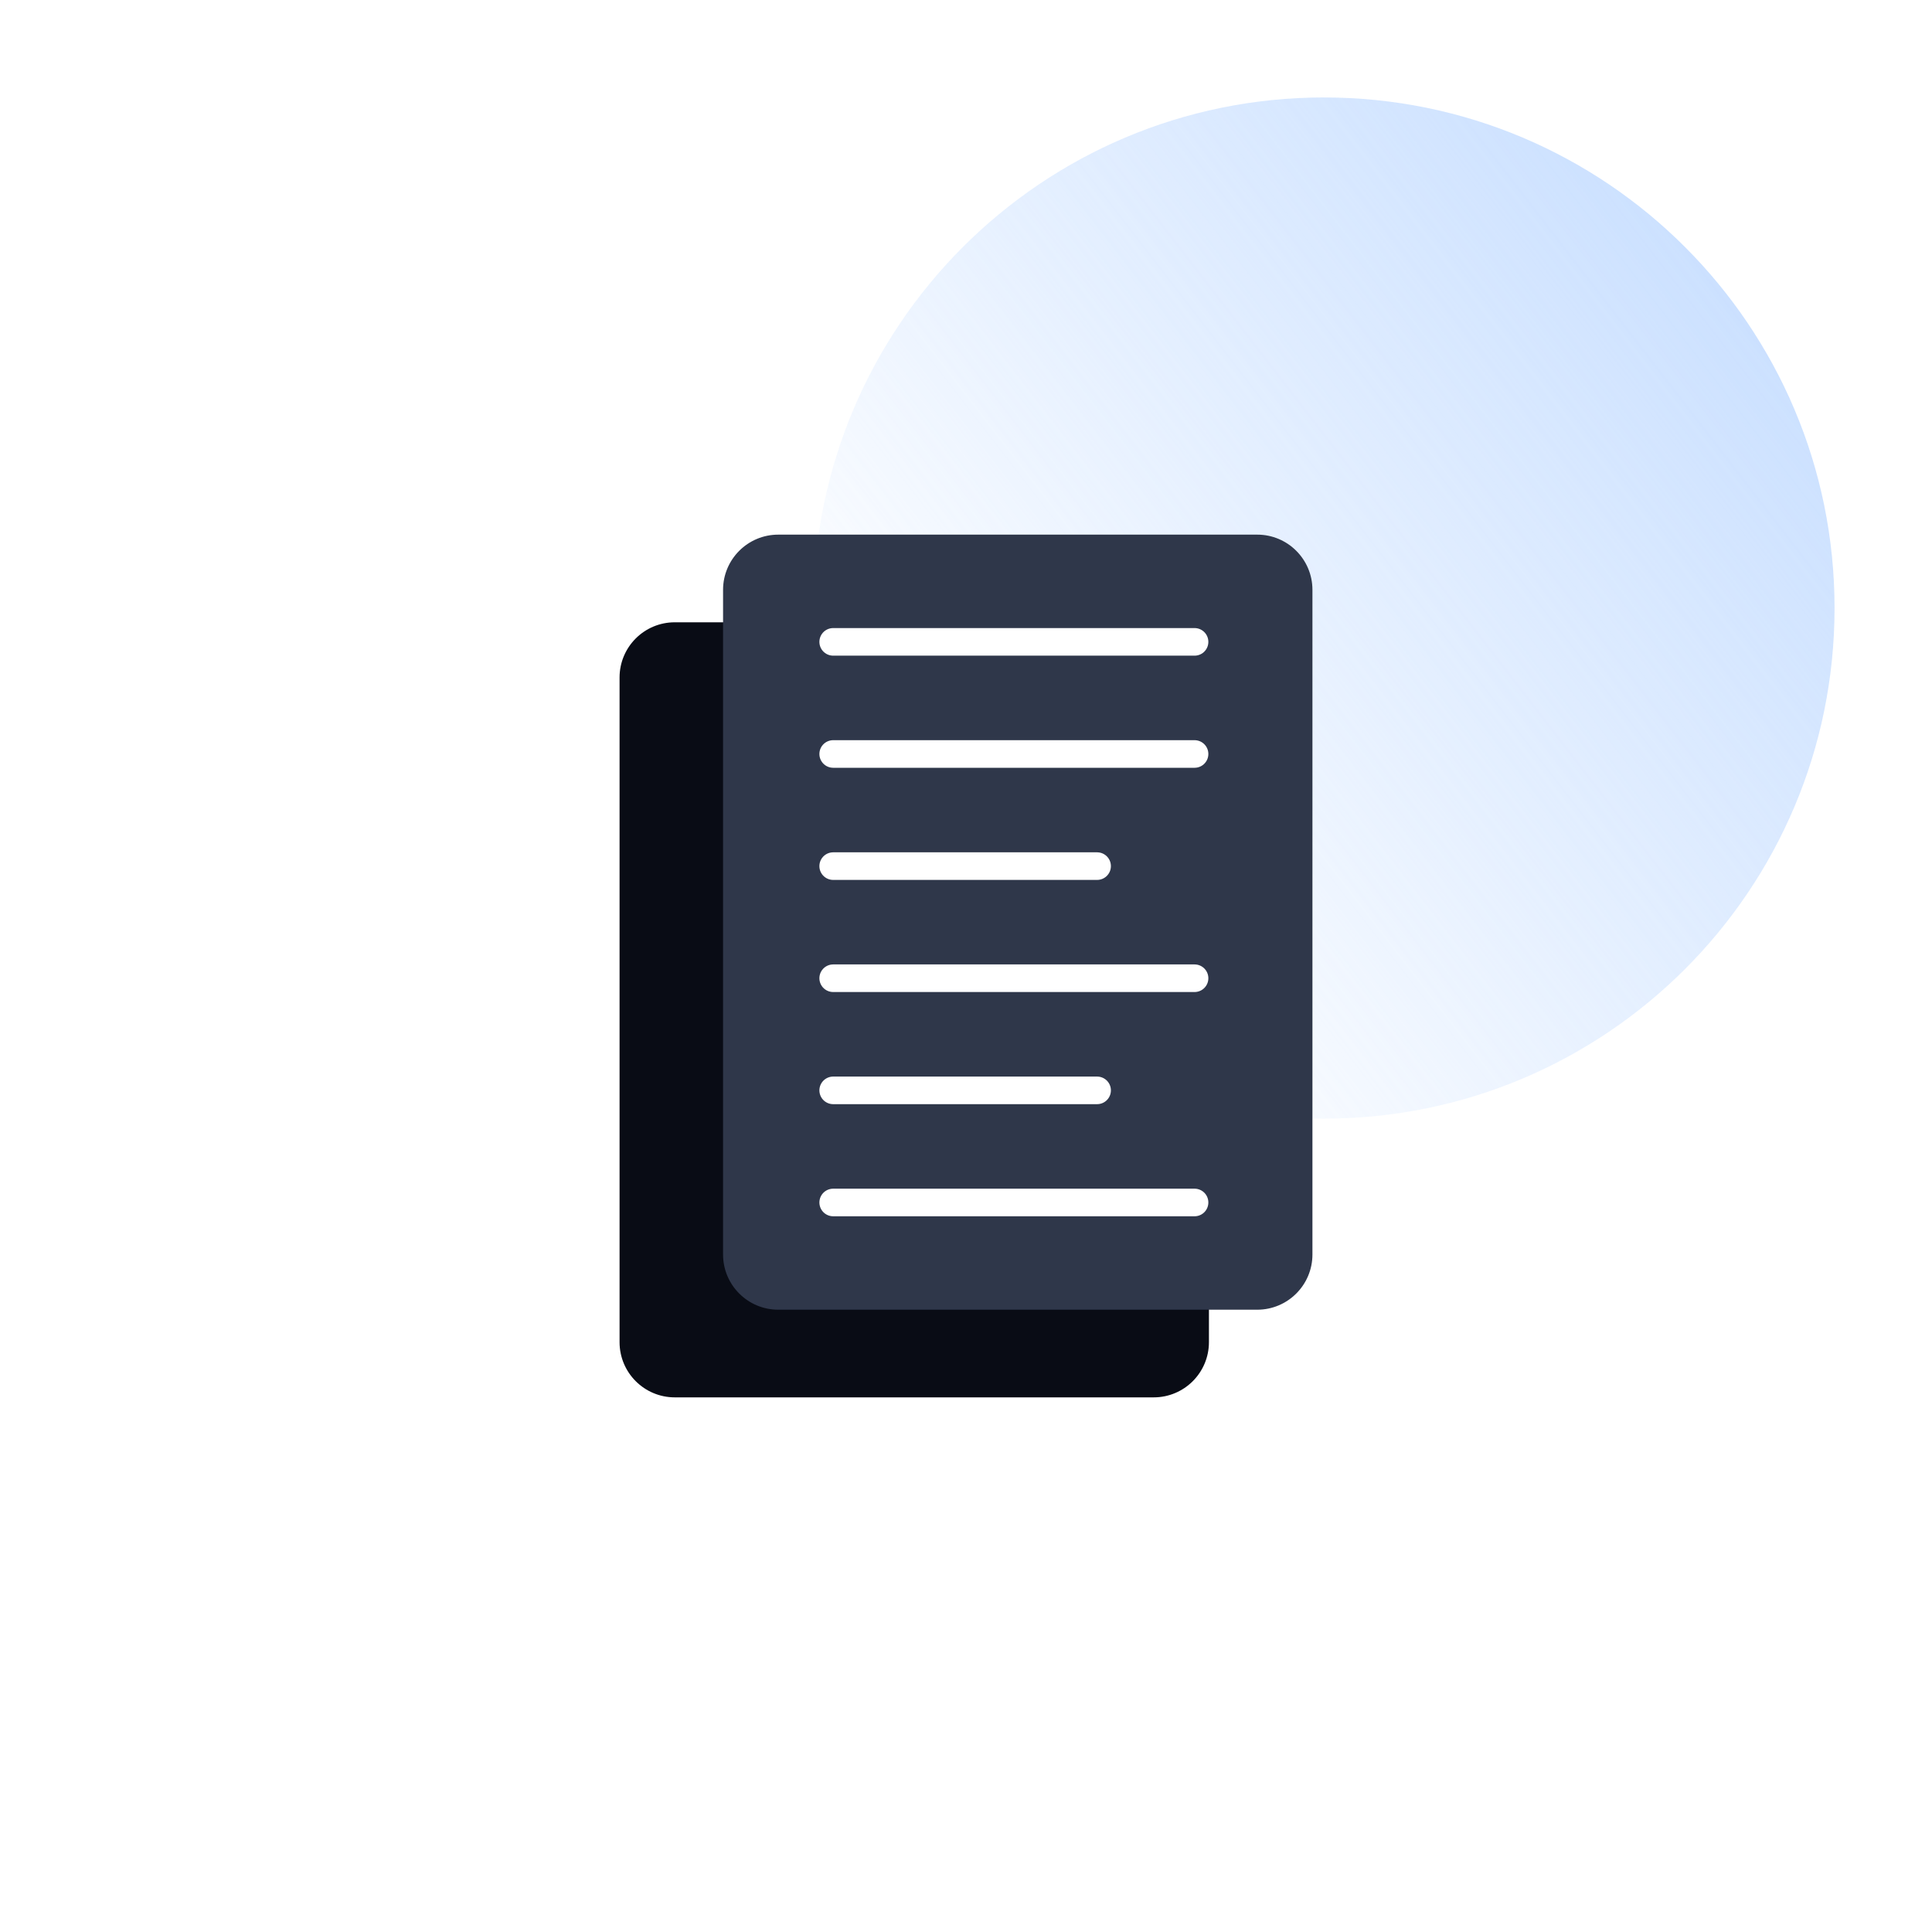
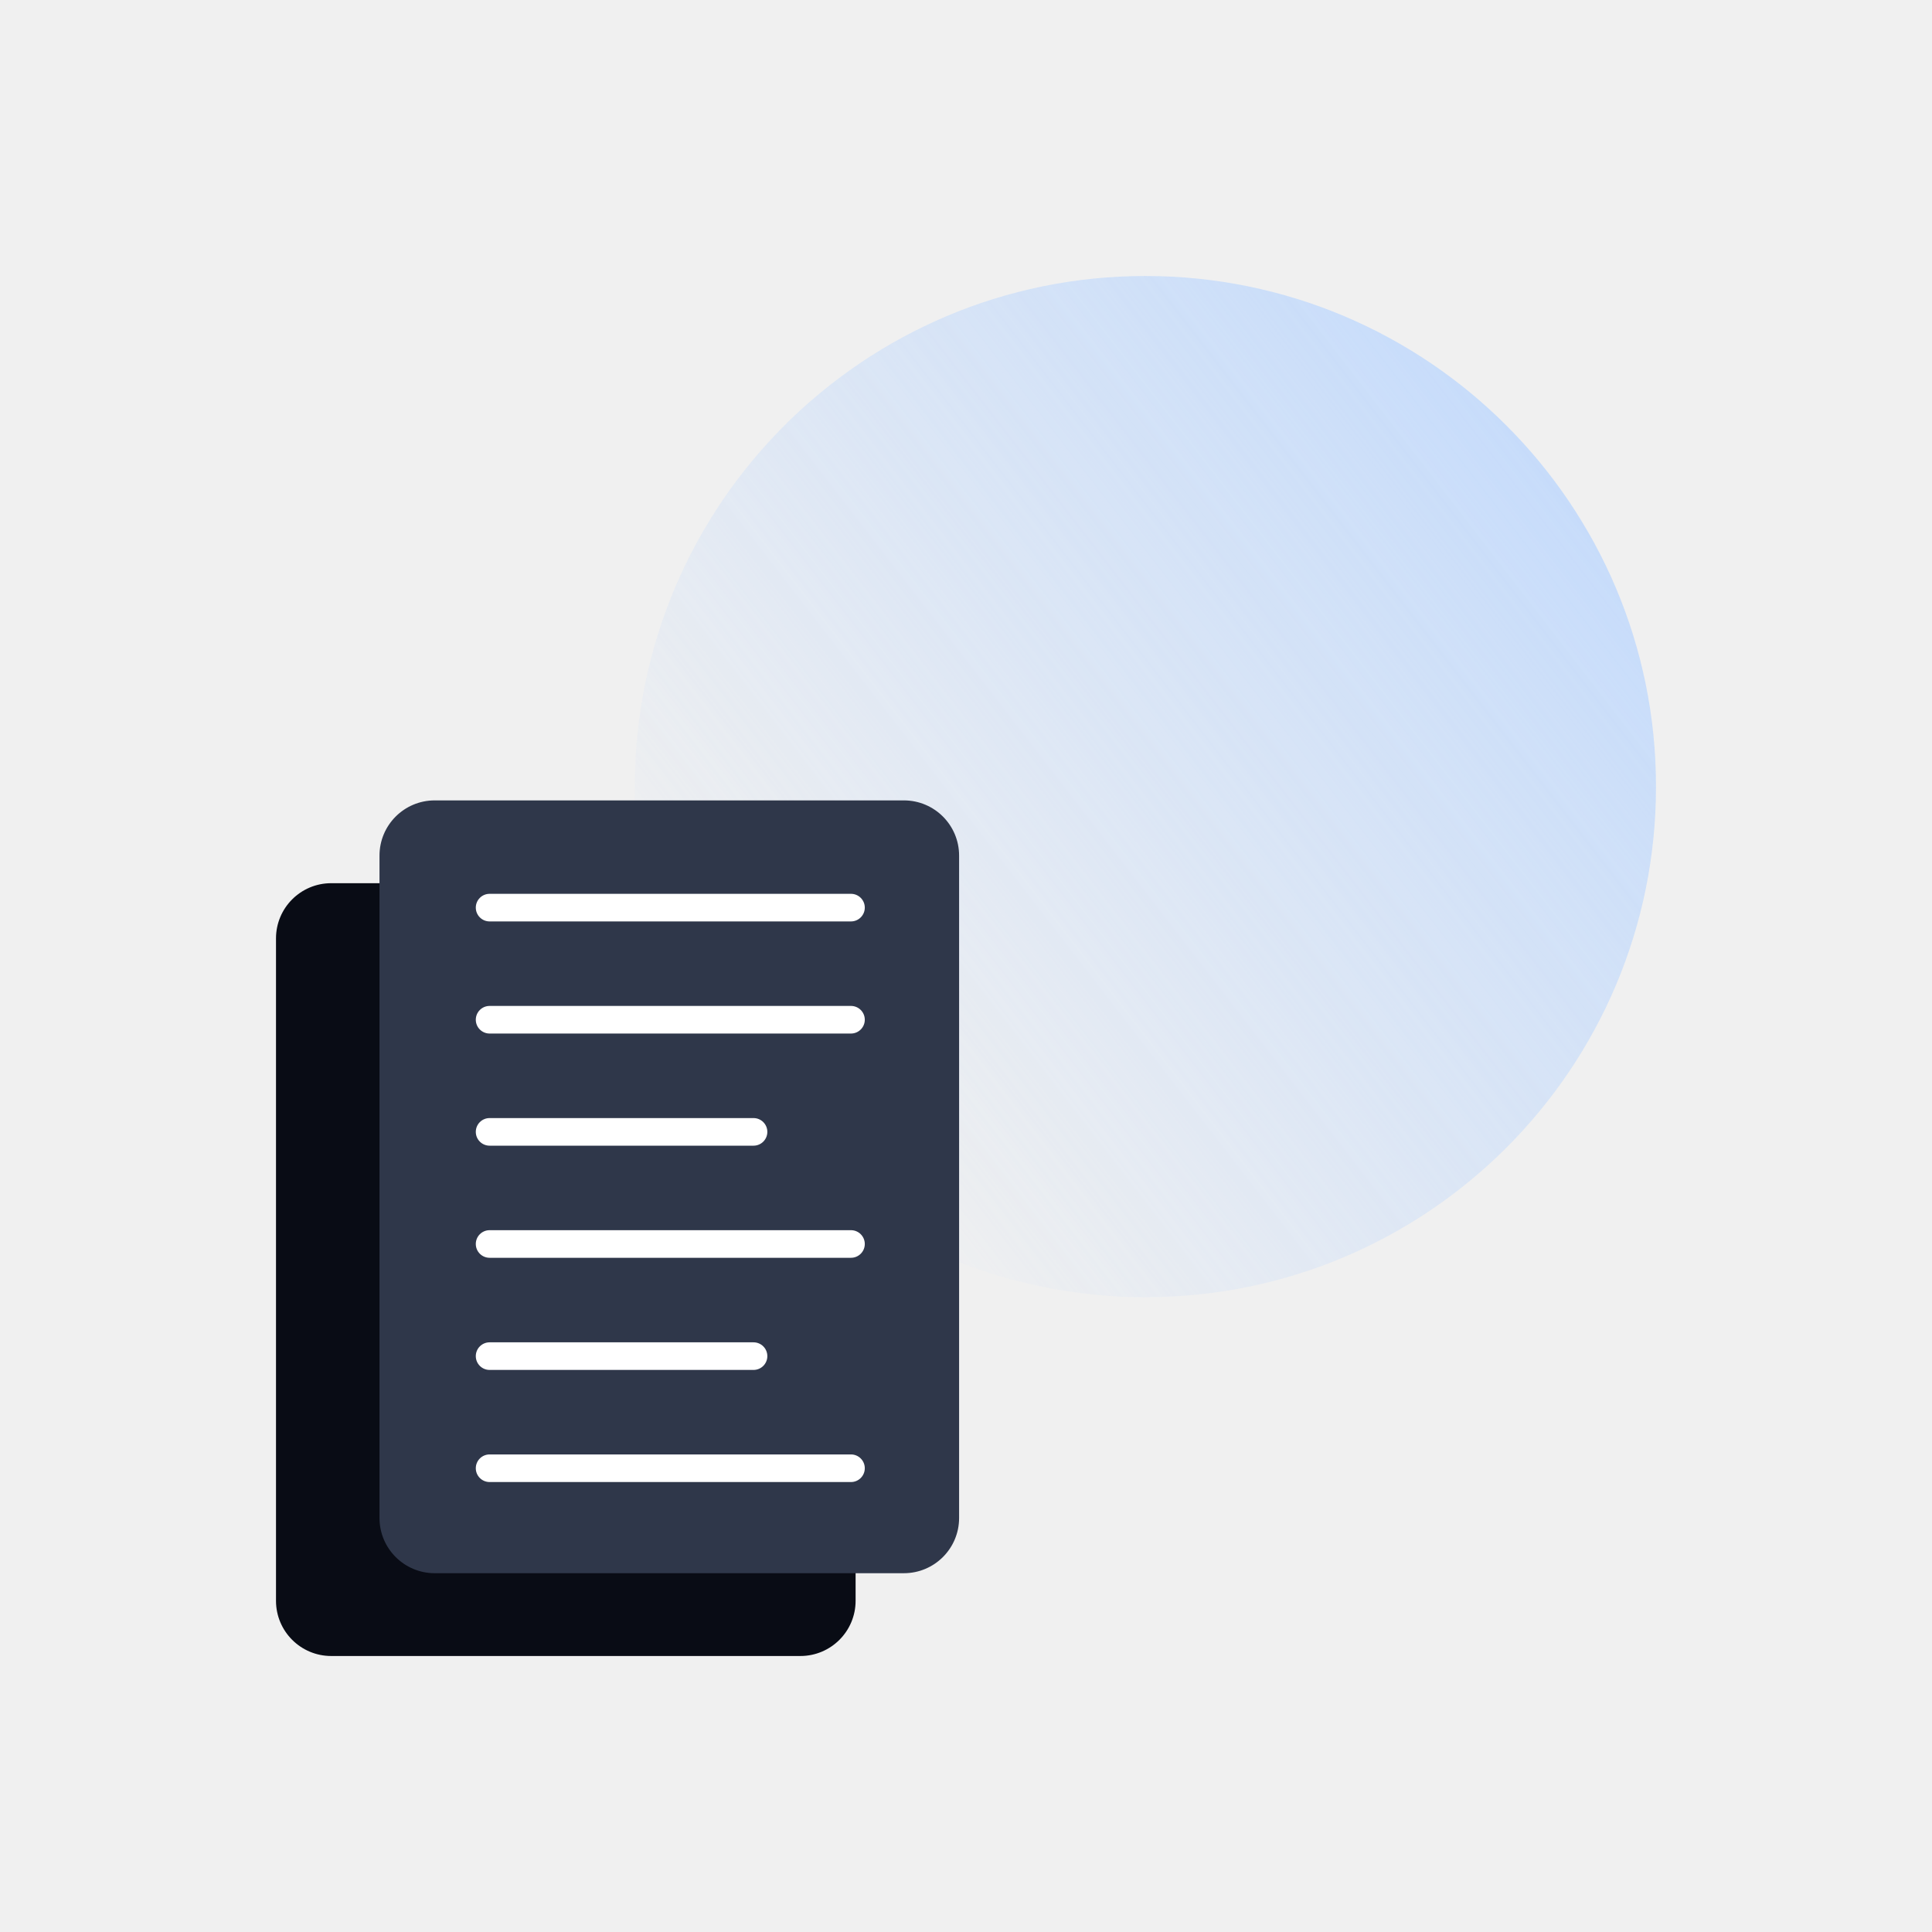
<svg xmlns="http://www.w3.org/2000/svg" width="70" height="70" viewBox="0 0 70 70" fill="none">
-   <rect width="70" height="70" fill="white" />
-   <circle opacity="0.7" cx="47.969" cy="22.031" r="18.5" fill="url(#paint0_linear)" />
-   <rect x="22.448" y="22.547" width="21.354" height="28.082" rx="2" fill="#090C15" />
-   <rect x="26.198" y="19.371" width="21.354" height="28.082" rx="2" fill="#2F374A" />
-   <path d="M30.188 23.256L43.281 23.256" stroke="white" stroke-linecap="round" stroke-linejoin="round" />
-   <path d="M30.188 27.318L43.281 27.318" stroke="white" stroke-linecap="round" stroke-linejoin="round" />
-   <path d="M30.188 35.443L43.281 35.443" stroke="white" stroke-linecap="round" stroke-linejoin="round" />
-   <path d="M30.188 31.381L39.75 31.381" stroke="white" stroke-linecap="round" stroke-linejoin="round" />
-   <path d="M30.188 39.506L39.75 39.506" stroke="white" stroke-linecap="round" stroke-linejoin="round" />
-   <path d="M30.188 43.568L43.281 43.568" stroke="white" stroke-linecap="round" stroke-linejoin="round" />
+   <circle opacity="0.7" cx="41.5" cy="28.5" r="18.5" fill="url(#paint0_linear)" />
+   <rect x="10" y="32" width="21" height="28" rx="2" fill="#090C15" />
+   <rect x="13.75" y="29" width="21" height="28" rx="2" fill="#2F374A" />
+   <path fill-rule="evenodd" clip-rule="evenodd" d="M17.239 32.885C17.239 32.609 17.463 32.385 17.739 32.385L30.833 32.385C31.109 32.385 31.333 32.609 31.333 32.885C31.333 33.161 31.109 33.385 30.833 33.385L17.739 33.385C17.463 33.385 17.239 33.161 17.239 32.885Z" fill="white" />
+   <path fill-rule="evenodd" clip-rule="evenodd" d="M17.239 36.947C17.239 36.671 17.463 36.447 17.739 36.447L30.833 36.447C31.109 36.447 31.333 36.671 31.333 36.947C31.333 37.223 31.109 37.447 30.833 37.447L17.739 37.447C17.463 37.447 17.239 37.223 17.239 36.947Z" fill="white" />
+   <path fill-rule="evenodd" clip-rule="evenodd" d="M17.239 45.072C17.239 44.796 17.463 44.572 17.739 44.572L30.833 44.572C31.109 44.572 31.333 44.796 31.333 45.072C31.333 45.348 31.109 45.572 30.833 45.572L17.739 45.572C17.463 45.572 17.239 45.348 17.239 45.072Z" fill="white" />
+   <path fill-rule="evenodd" clip-rule="evenodd" d="M27.302 41.51L17.739 41.51C17.463 41.51 17.239 41.286 17.239 41.01C17.239 40.734 17.463 40.51 17.739 40.51L27.302 40.51C27.578 40.51 27.802 40.734 27.802 41.01C27.802 41.286 27.578 41.51 27.302 41.51Z" fill="white" />
+   <path fill-rule="evenodd" clip-rule="evenodd" d="M27.302 49.635L17.739 49.635C17.463 49.635 17.239 49.411 17.239 49.135C17.239 48.859 17.463 48.635 17.739 48.635L27.302 48.635C27.578 48.635 27.802 48.859 27.802 49.135C27.802 49.411 27.578 49.635 27.302 49.635Z" fill="white" />
+   <path fill-rule="evenodd" clip-rule="evenodd" d="M17.239 53.197C17.239 52.921 17.463 52.697 17.739 52.697L30.833 52.697C31.109 52.697 31.333 52.921 31.333 53.197C31.333 53.473 31.109 53.697 30.833 53.697L17.739 53.697C17.463 53.697 17.239 53.473 17.239 53.197Z" fill="white" />
  <defs>
-     <linearGradient id="paint0_linear" x1="62.844" y1="10.844" x2="33.969" y2="33.156" gradientUnits="userSpaceOnUse">
+     <linearGradient id="paint0_linear" x1="56.375" y1="17.312" x2="27.5" y2="39.625" gradientUnits="userSpaceOnUse">
      <stop stop-color="#B6D4FF" />
      <stop offset="1" stop-color="#B6D4FF" stop-opacity="0" />
    </linearGradient>
  </defs>
</svg>
